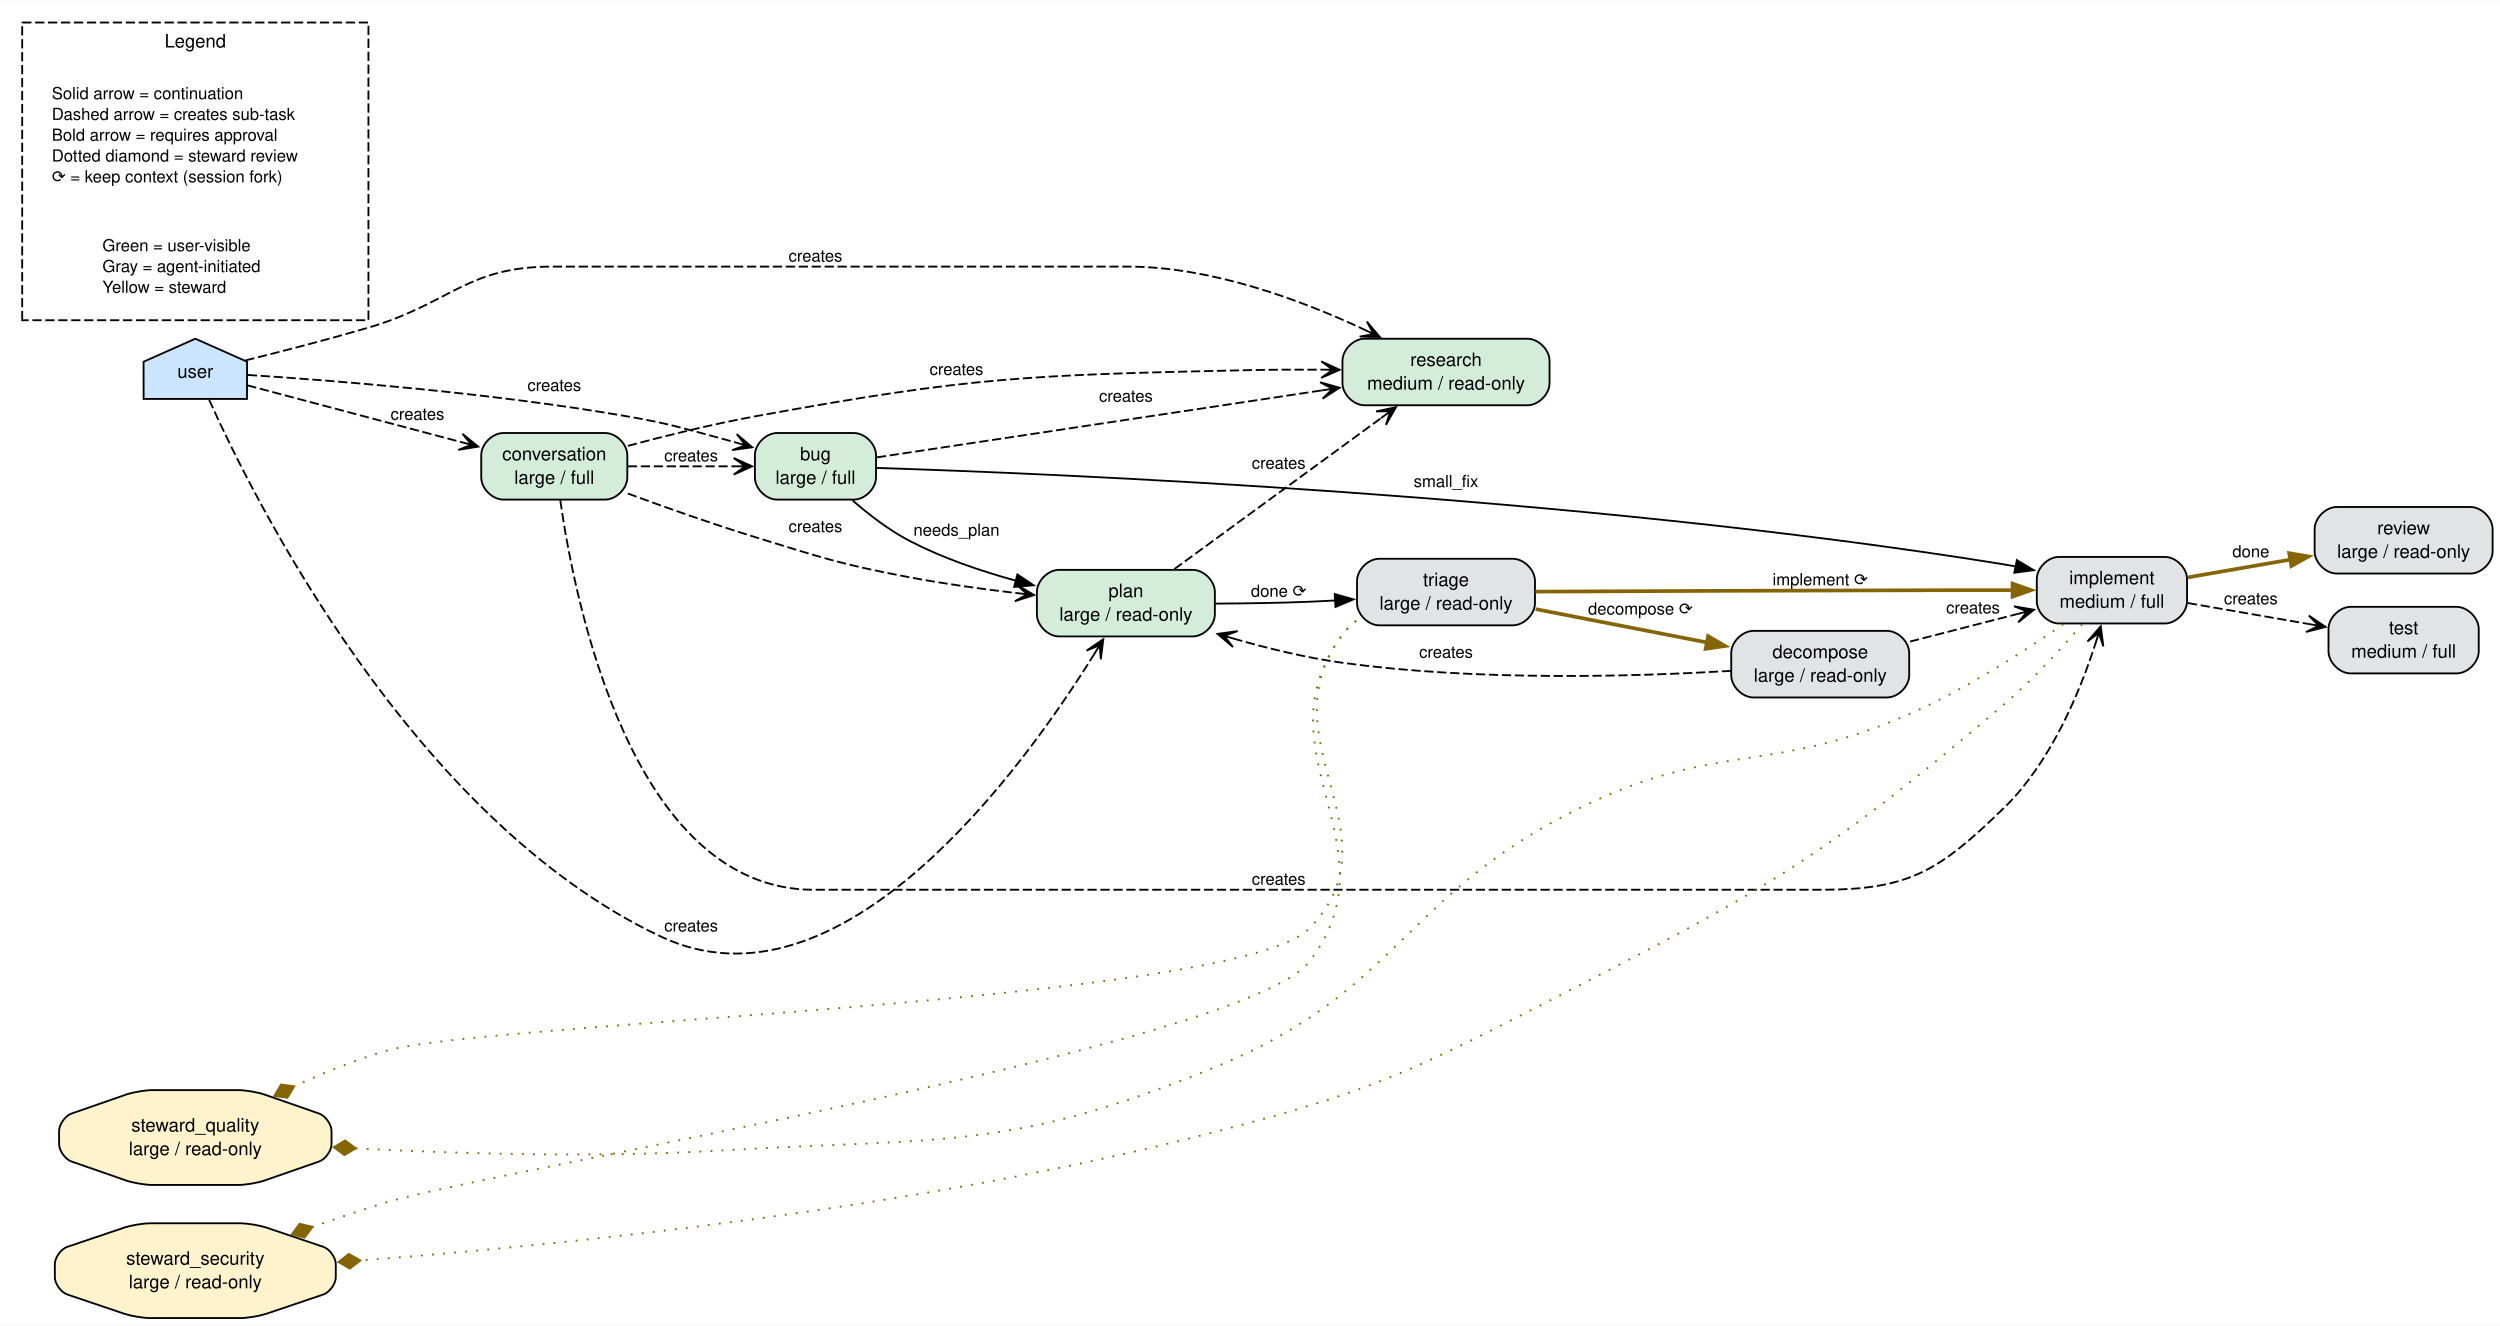
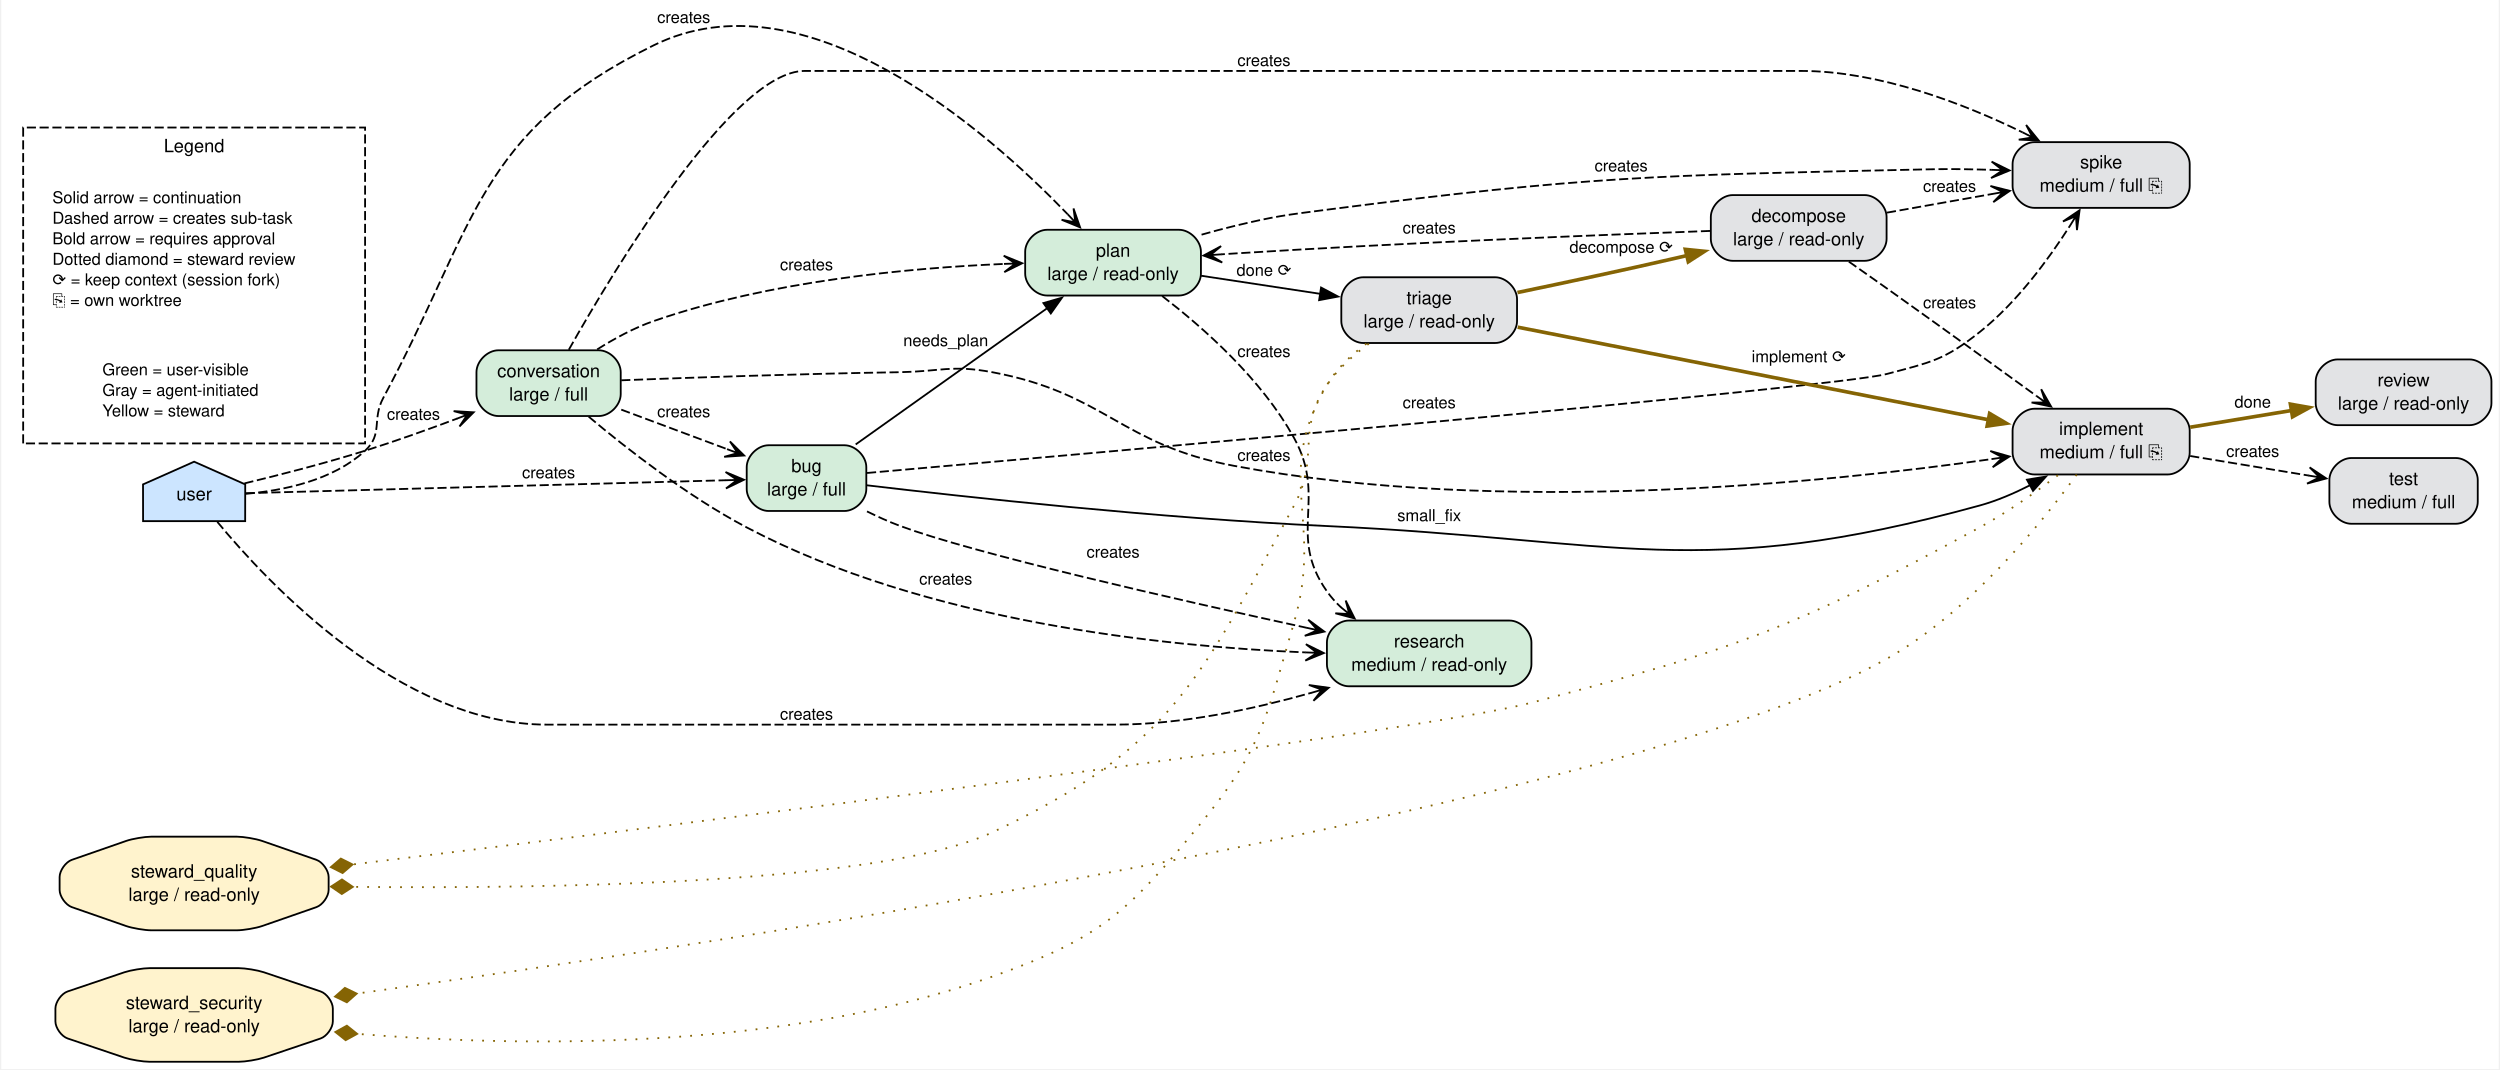
- <svg xmlns="http://www.w3.org/2000/svg" width="1352pt" height="717pt" viewBox="0.00 0.00 1352.00 716.64">
-   <g id="graph0" class="graph" transform="scale(1 1) rotate(0) translate(4 712.64)">
-     <polygon fill="white" stroke="none" points="-4,4 -4,-712.64 1348,-712.64 1348,4 -4,4" />
+ <svg xmlns="http://www.w3.org/2000/svg" width="1368pt" height="585pt" viewBox="0.00 0.00 1367.75 585.48">
+   <g id="graph0" class="graph" transform="scale(1 1) rotate(0) translate(4 581.48)">
+     <polygon fill="white" stroke="none" points="-4,4 -4,-581.48 1363.75,-581.48 1363.75,4 -4,4" />
    <g id="clust1" class="cluster">
-       <polygon fill="none" stroke="black" stroke-dasharray="5,2" points="8,-539.64 8,-700.64 195.25,-700.64 195.25,-539.64 8,-539.64" />
-       <text text-anchor="middle" x="101.62" y="-687.14" font-family="Helvetica,sans-Serif" font-size="10.00">Legend</text>
+       <polygon fill="none" stroke="black" stroke-dasharray="5,2" points="8,-338.64 8,-511.64 195.25,-511.64 195.25,-338.64 8,-338.64" />
+       <text text-anchor="middle" x="101.62" y="-498.14" font-family="Helvetica,sans-Serif" font-size="10.00">Legend</text>
    </g>
    <g id="node1" class="node">
-       <polygon fill="#cce5ff" stroke="black" points="129.61,-517.2 101.62,-529.64 73.64,-517.2 73.67,-497.08 129.58,-497.08 129.61,-517.2" />
-       <text text-anchor="middle" x="101.62" y="-508.51" font-family="Helvetica,sans-Serif" font-size="10.00">user</text>
+       <polygon fill="#cce5ff" stroke="black" points="129.61,-316.2 101.62,-328.64 73.64,-316.2 73.67,-296.08 129.58,-296.08 129.61,-316.2" />
+       <text text-anchor="middle" x="101.62" y="-307.51" font-family="Helvetica,sans-Serif" font-size="10.00">user</text>
    </g>
    <g id="node2" class="node">
-       <path fill="#d4edda" stroke="black" d="M457.75,-478.64C457.75,-478.64 416.25,-478.64 416.25,-478.64 410.25,-478.64 404.25,-472.64 404.25,-466.64 404.25,-466.64 404.25,-454.64 404.25,-454.64 404.25,-448.64 410.25,-442.64 416.25,-442.64 416.25,-442.64 457.75,-442.64 457.75,-442.64 463.75,-442.64 469.75,-448.64 469.75,-454.64 469.75,-454.64 469.75,-466.64 469.75,-466.64 469.75,-472.64 463.75,-478.64 457.75,-478.64" />
-       <text text-anchor="middle" x="437" y="-463.89" font-family="Helvetica,sans-Serif" font-size="10.00">bug</text>
-       <text text-anchor="middle" x="437" y="-451.14" font-family="Helvetica,sans-Serif" font-size="10.00">large / full</text>
+       <path fill="#d4edda" stroke="black" d="M457.75,-337.64C457.75,-337.64 416.25,-337.64 416.25,-337.64 410.25,-337.64 404.25,-331.64 404.25,-325.64 404.25,-325.64 404.25,-313.64 404.25,-313.64 404.25,-307.64 410.25,-301.64 416.25,-301.64 416.25,-301.64 457.75,-301.64 457.75,-301.64 463.75,-301.64 469.75,-307.64 469.75,-313.64 469.75,-313.64 469.75,-325.64 469.75,-325.64 469.75,-331.64 463.75,-337.64 457.75,-337.64" />
+       <text text-anchor="middle" x="437" y="-322.89" font-family="Helvetica,sans-Serif" font-size="10.00">bug</text>
+       <text text-anchor="middle" x="437" y="-310.14" font-family="Helvetica,sans-Serif" font-size="10.00">large / full</text>
    </g>
    <g id="edge1" class="edge">
-       <path fill="none" stroke="black" stroke-dasharray="5,2" d="M130.01,-510.05C173.67,-507.23 261.65,-500.43 335.25,-487.64 358.19,-483.65 363.76,-481.67 386.25,-475.64 388.59,-475.01 390.98,-474.35 393.39,-473.67" />
-       <polygon fill="black" stroke="black" points="402.8,-470.95 394.44,-478.05 399.17,-472 393.19,-473.73 393.19,-473.73 393.19,-473.73 399.17,-472 391.94,-469.41 402.8,-470.95" />
-       <text text-anchor="middle" x="295.75" y="-501.39" font-family="Helvetica,sans-Serif" font-size="9.00">creates</text>
+       <path fill="none" stroke="black" stroke-dasharray="5,2" d="M129.91,-311.38C187.8,-312.94 323.33,-316.6 392.99,-318.48" />
+       <polygon fill="black" stroke="black" points="402.77,-318.74 392.65,-322.97 398.99,-318.64 392.77,-318.47 392.77,-318.47 392.77,-318.47 398.99,-318.64 392.89,-313.97 402.77,-318.74" />
+       <text text-anchor="middle" x="295.75" y="-319.6" font-family="Helvetica,sans-Serif" font-size="9.00">creates</text>
    </g>
    <g id="node3" class="node">
-       <path fill="#d4edda" stroke="black" d="M323.25,-478.64C323.25,-478.64 268.25,-478.64 268.25,-478.64 262.25,-478.64 256.25,-472.64 256.25,-466.64 256.25,-466.64 256.25,-454.64 256.25,-454.64 256.25,-448.64 262.25,-442.64 268.25,-442.64 268.25,-442.64 323.25,-442.64 323.25,-442.64 329.25,-442.64 335.25,-448.64 335.25,-454.64 335.25,-454.64 335.25,-466.64 335.25,-466.64 335.25,-472.64 329.25,-478.64 323.25,-478.64" />
-       <text text-anchor="middle" x="295.75" y="-463.89" font-family="Helvetica,sans-Serif" font-size="10.00">conversation</text>
-       <text text-anchor="middle" x="295.75" y="-451.14" font-family="Helvetica,sans-Serif" font-size="10.00">large / full</text>
+       <path fill="#d4edda" stroke="black" d="M323.25,-389.64C323.25,-389.64 268.25,-389.64 268.25,-389.64 262.25,-389.64 256.25,-383.64 256.25,-377.64 256.25,-377.64 256.25,-365.64 256.25,-365.64 256.25,-359.64 262.25,-353.64 268.25,-353.64 268.25,-353.64 323.25,-353.64 323.25,-353.64 329.25,-353.64 335.25,-359.64 335.25,-365.64 335.25,-365.64 335.25,-377.64 335.25,-377.64 335.25,-383.64 329.25,-389.64 323.25,-389.64" />
+       <text text-anchor="middle" x="295.75" y="-374.89" font-family="Helvetica,sans-Serif" font-size="10.00">conversation</text>
+       <text text-anchor="middle" x="295.75" y="-362.14" font-family="Helvetica,sans-Serif" font-size="10.00">large / full</text>
    </g>
    <g id="edge2" class="edge">
-       <path fill="none" stroke="black" stroke-dasharray="5,2" d="M129.74,-504.44C159.68,-496.49 208.5,-483.53 245.29,-473.77" />
-       <polygon fill="black" stroke="black" points="254.62,-471.29 246.11,-478.21 250.97,-472.26 244.96,-473.86 244.96,-473.86 244.96,-473.86 250.97,-472.26 243.8,-469.51 254.62,-471.29" />
-       <text text-anchor="middle" x="221.75" y="-485.79" font-family="Helvetica,sans-Serif" font-size="9.00">creates</text>
+       <path fill="none" stroke="black" stroke-dasharray="5,2" d="M129.18,-316.75C147.81,-321.23 173.22,-327.71 195.25,-334.64 211.83,-339.86 229.71,-346.25 245.67,-352.25" />
+       <polygon fill="black" stroke="black" points="254.71,-355.69 243.76,-356.34 251.17,-354.34 245.36,-352.13 245.36,-352.13 245.36,-352.13 251.17,-354.34 246.96,-347.93 254.71,-355.69" />
+       <text text-anchor="middle" x="221.75" y="-351.58" font-family="Helvetica,sans-Serif" font-size="9.00">creates</text>
    </g>
    <g id="node4" class="node">
-       <path fill="#d4edda" stroke="black" d="M641,-404.64C641,-404.64 568.75,-404.64 568.75,-404.64 562.75,-404.64 556.75,-398.64 556.75,-392.64 556.75,-392.64 556.75,-380.64 556.75,-380.64 556.75,-374.64 562.75,-368.64 568.75,-368.64 568.75,-368.64 641,-368.64 641,-368.64 647,-368.64 653,-374.64 653,-380.64 653,-380.64 653,-392.64 653,-392.64 653,-398.64 647,-404.64 641,-404.64" />
-       <text text-anchor="middle" x="604.88" y="-389.89" font-family="Helvetica,sans-Serif" font-size="10.00">plan</text>
-       <text text-anchor="middle" x="604.88" y="-377.14" font-family="Helvetica,sans-Serif" font-size="10.00">large / read-only</text>
+       <path fill="#d4edda" stroke="black" d="M641,-455.64C641,-455.64 568.75,-455.64 568.75,-455.64 562.75,-455.64 556.75,-449.64 556.75,-443.64 556.75,-443.64 556.75,-431.64 556.75,-431.64 556.75,-425.64 562.75,-419.64 568.75,-419.64 568.75,-419.64 641,-419.64 641,-419.64 647,-419.64 653,-425.64 653,-431.64 653,-431.64 653,-443.64 653,-443.64 653,-449.64 647,-455.64 641,-455.64" />
+       <text text-anchor="middle" x="604.88" y="-440.89" font-family="Helvetica,sans-Serif" font-size="10.00">plan</text>
+       <text text-anchor="middle" x="604.88" y="-428.14" font-family="Helvetica,sans-Serif" font-size="10.00">large / read-only</text>
    </g>
    <g id="edge3" class="edge">
-       <path fill="none" stroke="black" stroke-dasharray="5,2" d="M109.1,-496.61C132.58,-444.29 219.04,-269.85 353.25,-206.39 450.55,-160.38 549.42,-297.48 587.52,-358.71" />
-       <polygon fill="black" stroke="black" points="592.68,-367.15 583.62,-360.96 590.71,-363.92 587.47,-358.62 587.47,-358.62 587.47,-358.62 590.71,-363.92 591.31,-356.27 592.68,-367.15" />
-       <text text-anchor="middle" x="369.75" y="-209.09" font-family="Helvetica,sans-Serif" font-size="9.00">creates</text>
+       <path fill="none" stroke="black" stroke-dasharray="5,2" d="M129.79,-311.04C150.2,-312.76 177.56,-318.29 195.25,-334.64 205.26,-343.89 198.8,-351.63 205.25,-363.64 256.42,-458.86 256.31,-508.82 353.25,-556.64 436,-597.47 535.26,-510.55 579.97,-464.21" />
+       <polygon fill="black" stroke="black" points="586.83,-456.96 583.23,-467.32 584.23,-459.71 579.96,-464.22 579.96,-464.22 579.96,-464.22 584.23,-459.71 576.69,-461.13 586.83,-456.96" />
+       <text text-anchor="middle" x="369.75" y="-568.93" font-family="Helvetica,sans-Serif" font-size="9.00">creates</text>
    </g>
    <g id="node5" class="node">
-       <path fill="#d4edda" stroke="black" d="M822,-529.64C822,-529.64 734,-529.64 734,-529.64 728,-529.64 722,-523.64 722,-517.64 722,-517.64 722,-505.64 722,-505.64 722,-499.64 728,-493.64 734,-493.64 734,-493.64 822,-493.64 822,-493.64 828,-493.64 834,-499.64 834,-505.64 834,-505.64 834,-517.64 834,-517.64 834,-523.64 828,-529.64 822,-529.64" />
-       <text text-anchor="middle" x="778" y="-514.89" font-family="Helvetica,sans-Serif" font-size="10.00">research</text>
-       <text text-anchor="middle" x="778" y="-502.14" font-family="Helvetica,sans-Serif" font-size="10.00">medium / read-only</text>
+       <path fill="#d4edda" stroke="black" d="M822,-241.64C822,-241.64 734,-241.64 734,-241.64 728,-241.64 722,-235.64 722,-229.64 722,-229.64 722,-217.64 722,-217.64 722,-211.64 728,-205.64 734,-205.64 734,-205.64 822,-205.64 822,-205.64 828,-205.64 834,-211.64 834,-217.64 834,-217.64 834,-229.64 834,-229.64 834,-235.64 828,-241.64 822,-241.64" />
+       <text text-anchor="middle" x="778" y="-226.89" font-family="Helvetica,sans-Serif" font-size="10.00">research</text>
+       <text text-anchor="middle" x="778" y="-214.14" font-family="Helvetica,sans-Serif" font-size="10.00">medium / read-only</text>
    </g>
    <g id="edge4" class="edge">
-       <path fill="none" stroke="black" stroke-dasharray="5,2" d="M128.7,-517.9C147.33,-522.5 172.94,-529.06 195.25,-535.64 239.94,-548.82 248.16,-568.64 294.75,-568.64 294.75,-568.64 294.75,-568.64 605.88,-568.64 651,-568.64 699.54,-550.58 733.36,-534.79" />
-       <polygon fill="black" stroke="black" points="742.26,-530.52 735.19,-538.9 738.85,-532.15 733.25,-534.85 733.25,-534.85 733.25,-534.85 738.85,-532.15 731.3,-530.79 742.26,-530.52" />
-       <text text-anchor="middle" x="437" y="-571.34" font-family="Helvetica,sans-Serif" font-size="9.00">creates</text>
+       <path fill="none" stroke="black" stroke-dasharray="5,2" d="M114.32,-295.69C141.86,-262.32 214.57,-184.64 294.75,-184.64 294.75,-184.64 294.75,-184.64 605.88,-184.64 642.15,-184.64 681.69,-193.07 713.62,-202.1" />
+       <polygon fill="black" stroke="black" points="722.97,-204.83 712.11,-206.34 719.34,-203.77 713.37,-202.02 713.37,-202.02 713.37,-202.02 719.34,-203.77 714.63,-197.7 722.97,-204.83" />
+       <text text-anchor="middle" x="437" y="-187.34" font-family="Helvetica,sans-Serif" font-size="9.00">creates</text>
    </g>
    <g id="edge6" class="edge">
-       <path fill="none" stroke="black" d="M457.05,-442.23C465.82,-434.58 476.72,-426.15 487.75,-420.39 505.64,-411.04 526.47,-403.96 545.5,-398.75" />
-       <polygon fill="black" stroke="black" points="546.21,-402.18 555.01,-396.28 544.45,-395.41 546.21,-402.18" />
-       <text text-anchor="middle" x="513.25" y="-423.09" font-family="Helvetica,sans-Serif" font-size="9.00">needs_plan</text>
+       <path fill="none" stroke="black" d="M463.92,-338.08C492.16,-358.17 537.5,-390.42 568.88,-412.75" />
+       <polygon fill="black" stroke="black" points="566.73,-415.51 576.91,-418.45 570.79,-409.81 566.73,-415.51" />
+       <text text-anchor="middle" x="513.25" y="-391.91" font-family="Helvetica,sans-Serif" font-size="9.00">needs_plan</text>
    </g>
    <g id="edge11" class="edge">
-       <path fill="none" stroke="black" stroke-dasharray="5,2" d="M470.2,-465.48C525.22,-473.76 638.4,-490.79 710.84,-501.69" />
-       <polygon fill="black" stroke="black" points="720.46,-503.13 709.9,-506.1 716.72,-502.57 710.57,-501.65 710.57,-501.65 710.57,-501.65 716.72,-502.57 711.24,-497.2 720.46,-503.13" />
-       <text text-anchor="middle" x="604.88" y="-495.57" font-family="Helvetica,sans-Serif" font-size="9.00">creates</text>
+       <path fill="none" stroke="black" stroke-dasharray="5,2" d="M470.12,-301.41C475.88,-298.56 481.91,-295.83 487.75,-293.64 528.12,-278.47 638.83,-253.32 710.98,-237.65" />
+       <polygon fill="black" stroke="black" points="720.58,-235.58 711.76,-242.09 716.89,-236.38 710.81,-237.69 710.81,-237.69 710.81,-237.69 716.89,-236.38 709.86,-233.29 720.58,-235.58" />
+       <text text-anchor="middle" x="604.88" y="-276.1" font-family="Helvetica,sans-Serif" font-size="9.00">creates</text>
    </g>
    <g id="node7" class="node">
-       <path fill="#e2e3e5" stroke="black" d="M1166.75,-411.64C1166.75,-411.64 1109.5,-411.64 1109.5,-411.64 1103.5,-411.64 1097.5,-405.64 1097.5,-399.64 1097.5,-399.64 1097.5,-387.64 1097.5,-387.64 1097.5,-381.64 1103.5,-375.64 1109.5,-375.64 1109.5,-375.64 1166.75,-375.64 1166.75,-375.64 1172.75,-375.64 1178.75,-381.64 1178.75,-387.64 1178.75,-387.64 1178.75,-399.64 1178.75,-399.64 1178.75,-405.64 1172.75,-411.64 1166.75,-411.64" />
-       <text text-anchor="middle" x="1138.12" y="-396.89" font-family="Helvetica,sans-Serif" font-size="10.00">implement</text>
-       <text text-anchor="middle" x="1138.12" y="-384.14" font-family="Helvetica,sans-Serif" font-size="10.00">medium / full</text>
+       <path fill="#e2e3e5" stroke="black" d="M1182.5,-357.64C1182.5,-357.64 1109.5,-357.64 1109.5,-357.64 1103.5,-357.64 1097.5,-351.64 1097.5,-345.64 1097.5,-345.64 1097.5,-333.64 1097.5,-333.64 1097.5,-327.64 1103.5,-321.64 1109.5,-321.64 1109.5,-321.64 1182.5,-321.64 1182.5,-321.64 1188.5,-321.64 1194.5,-327.64 1194.5,-333.64 1194.5,-333.64 1194.5,-345.64 1194.5,-345.64 1194.5,-351.64 1188.5,-357.64 1182.5,-357.64" />
+       <text text-anchor="middle" x="1146" y="-343.26" font-family="Helvetica,sans-Serif" font-size="10.00">implement</text>
+       <text text-anchor="middle" x="1146" y="-330.51" font-family="Helvetica,sans-Serif" font-size="10.00">medium / full ⎘</text>
    </g>
    <g id="edge5" class="edge">
-       <path fill="none" stroke="black" d="M469.92,-459.76C563.9,-456.8 847.56,-445.16 1079.5,-407.64 1081.67,-407.29 1083.88,-406.9 1086.11,-406.48" />
-       <polygon fill="black" stroke="black" points="1086.73,-409.92 1095.82,-404.47 1085.32,-403.07 1086.73,-409.92" />
-       <text text-anchor="middle" x="778" y="-449.43" font-family="Helvetica,sans-Serif" font-size="9.00">small_fix</text>
+       <path fill="none" stroke="black" d="M469.88,-315.73C522.35,-309.5 630.25,-297.62 722,-293.39 880.8,-286.07 926.22,-262.5 1079.5,-304.64 1088.88,-307.22 1098.43,-311.32 1107.22,-315.82" />
+       <polygon fill="black" stroke="black" points="1105.36,-318.79 1115.81,-320.5 1108.7,-312.64 1105.36,-318.79" />
+       <text text-anchor="middle" x="778" y="-296.09" font-family="Helvetica,sans-Serif" font-size="9.00">small_fix</text>
+     </g>
+     <g id="node9" class="node">
+       <path fill="#e2e3e5" stroke="black" d="M1182.5,-503.64C1182.5,-503.64 1109.5,-503.64 1109.5,-503.64 1103.5,-503.64 1097.5,-497.64 1097.5,-491.64 1097.5,-491.64 1097.5,-479.64 1097.5,-479.64 1097.5,-473.64 1103.5,-467.64 1109.5,-467.64 1109.5,-467.64 1182.5,-467.64 1182.5,-467.64 1188.5,-467.64 1194.5,-473.64 1194.5,-479.64 1194.5,-479.64 1194.5,-491.64 1194.5,-491.64 1194.5,-497.64 1188.5,-503.64 1182.5,-503.64" />
+       <text text-anchor="middle" x="1146" y="-489.26" font-family="Helvetica,sans-Serif" font-size="10.00">spike</text>
+       <text text-anchor="middle" x="1146" y="-476.51" font-family="Helvetica,sans-Serif" font-size="10.00">medium / full ⎘</text>
+     </g>
+     <g id="edge12" class="edge">
+       <path fill="none" stroke="black" stroke-dasharray="5,2" d="M470.14,-322.45C589.42,-332.91 1001.28,-369.4 1028.5,-376.64 1052.53,-383.03 1060.04,-384.16 1079.5,-399.64 1099.8,-415.78 1117.26,-439.55 1129.04,-458.01" />
+       <polygon fill="black" stroke="black" points="1134.19,-466.34 1125.1,-460.19 1132.2,-463.12 1128.93,-457.83 1128.93,-457.83 1128.93,-457.83 1132.2,-463.12 1132.76,-455.47 1134.19,-466.34" />
+       <text text-anchor="middle" x="778" y="-357.93" font-family="Helvetica,sans-Serif" font-size="9.00">creates</text>
+     </g>
+     <g id="edge16" class="edge">
+       <path fill="none" stroke="black" stroke-dasharray="5,2" d="M335.54,-357.15C353.57,-350.42 375.05,-342.4 393.52,-335.5" />
+       <polygon fill="black" stroke="black" points="402.85,-332.02 395.06,-339.73 399.31,-333.34 393.48,-335.52 393.48,-335.52 393.48,-335.52 399.31,-333.34 391.91,-331.3 402.85,-332.02" />
+       <text text-anchor="middle" x="369.75" y="-353" font-family="Helvetica,sans-Serif" font-size="9.00">creates</text>
+     </g>
+     <g id="edge13" class="edge">
+       <path fill="none" stroke="black" stroke-dasharray="5,2" d="M322.36,-390.12C331.67,-395.99 342.54,-401.92 353.25,-405.64 416.56,-427.63 493.57,-434.77 545.38,-436.95" />
+       <polygon fill="black" stroke="black" points="555.15,-437.31 544.99,-441.44 551.37,-437.17 545.15,-436.95 545.15,-436.95 545.15,-436.95 551.37,-437.17 545.32,-432.45 555.15,-437.31" />
+       <text text-anchor="middle" x="437" y="-433.48" font-family="Helvetica,sans-Serif" font-size="9.00">creates</text>
+     </g>
+     <g id="edge14" class="edge">
+       <path fill="none" stroke="black" stroke-dasharray="5,2" d="M317.72,-353.28C338.52,-335.8 371.88,-309.71 404.25,-292.64 502.32,-240.92 632.73,-227.39 710.46,-224.18" />
+       <polygon fill="black" stroke="black" points="720.31,-223.83 710.48,-228.68 716.54,-223.96 710.32,-224.19 710.32,-224.19 710.32,-224.19 716.54,-223.96 710.16,-219.69 720.31,-223.83" />
+       <text text-anchor="middle" x="513.25" y="-261.36" font-family="Helvetica,sans-Serif" font-size="9.00">creates</text>
    </g>
    <g id="edge15" class="edge">
-       <path fill="none" stroke="black" stroke-dasharray="5,2" d="M335.54,-460.64C353.4,-460.64 374.65,-460.64 393,-460.64" />
-       <polygon fill="black" stroke="black" points="402.77,-460.64 392.77,-465.14 398.99,-460.64 392.77,-460.64 392.77,-460.64 392.77,-460.64 398.99,-460.64 392.77,-456.14 402.77,-460.64" />
-       <text text-anchor="middle" x="369.75" y="-463.34" font-family="Helvetica,sans-Serif" font-size="9.00">creates</text>
-     </g>
-     <g id="edge12" class="edge">
-       <path fill="none" stroke="black" stroke-dasharray="5,2" d="M335.54,-445.92C355.86,-438.44 381.24,-429.46 404.25,-422.39 440.91,-411.12 450.07,-407.78 487.75,-400.64 506.42,-397.1 526.97,-394.28 545.52,-392.12" />
-       <polygon fill="black" stroke="black" points="555.26,-391.03 545.83,-396.61 551.51,-391.45 545.33,-392.14 545.33,-392.14 545.33,-392.14 551.51,-391.45 544.83,-387.67 555.26,-391.03" />
-       <text text-anchor="middle" x="437" y="-425.09" font-family="Helvetica,sans-Serif" font-size="9.00">creates</text>
-     </g>
-     <g id="edge13" class="edge">
-       <path fill="none" stroke="black" stroke-dasharray="5,2" d="M335.54,-471.69C355.87,-477.14 381.25,-483.44 404.25,-487.64 521.39,-509.05 551.95,-510.04 671,-512.64 683.87,-512.92 697.61,-512.97 710.79,-512.9" />
-       <polygon fill="black" stroke="black" points="720.49,-512.83 710.52,-517.41 716.71,-512.86 710.49,-512.91 710.49,-512.91 710.49,-512.91 716.71,-512.86 710.45,-508.41 720.49,-512.83" />
-       <text text-anchor="middle" x="513.25" y="-510.04" font-family="Helvetica,sans-Serif" font-size="9.00">creates</text>
-     </g>
-     <g id="edge14" class="edge">
-       <path fill="none" stroke="black" stroke-dasharray="5,2" d="M298.99,-442.29C306.74,-387.95 337.59,-231.64 436,-231.64 436,-231.64 436,-231.64 981.38,-231.64 1029.17,-231.64 1045.16,-242.4 1079.5,-275.64 1105.02,-300.33 1120.81,-338.66 1129.27,-364.89" />
-       <polygon fill="black" stroke="black" points="1132.1,-374.15 1124.88,-365.9 1131,-370.53 1129.18,-364.58 1129.18,-364.58 1129.18,-364.58 1131,-370.53 1133.49,-363.27 1132.1,-374.15" />
-       <text text-anchor="middle" x="687.5" y="-234.34" font-family="Helvetica,sans-Serif" font-size="9.00">creates</text>
+       <path fill="none" stroke="black" stroke-dasharray="5,2" d="M335.52,-373.21C374.1,-374.7 435.01,-376.81 487.75,-377.64 510.41,-378 516.47,-381.81 538.75,-377.64 600.71,-366.05 609.04,-337.98 671,-326.39 818.25,-298.86 995.66,-317.16 1085.95,-330.05" />
+       <polygon fill="black" stroke="black" points="1095.84,-331.49 1085.3,-334.5 1092.1,-330.95 1085.95,-330.05 1085.95,-330.05 1085.95,-330.05 1092.1,-330.95 1086.6,-325.6 1095.84,-331.49" />
+       <text text-anchor="middle" x="687.5" y="-329.09" font-family="Helvetica,sans-Serif" font-size="9.00">creates</text>
+     </g>
+     <g id="edge17" class="edge">
+       <path fill="none" stroke="black" stroke-dasharray="5,2" d="M306.82,-389.94C331.71,-434.05 396.95,-542.64 436,-542.64 436,-542.64 436,-542.64 981.38,-542.64 1024.53,-542.64 1070.71,-524.74 1102.97,-509" />
+       <polygon fill="black" stroke="black" points="1111.84,-504.54 1104.93,-513.05 1108.46,-506.23 1102.91,-509.03 1102.91,-509.03 1102.91,-509.03 1108.46,-506.23 1100.88,-505.01 1111.84,-504.54" />
+       <text text-anchor="middle" x="687.5" y="-545.34" font-family="Helvetica,sans-Serif" font-size="9.00">creates</text>
+     </g>
+     <g id="edge22" class="edge">
+       <path fill="none" stroke="black" stroke-dasharray="5,2" d="M631.76,-419.37C654.37,-401.99 686.28,-373.78 704,-341.64 722.43,-308.2 700,-288.84 722,-257.64 724.2,-254.52 726.79,-251.62 729.62,-248.96" />
+       <polygon fill="black" stroke="black" points="737.19,-242.79 732.28,-252.59 734.26,-245.18 729.44,-249.1 729.44,-249.1 729.44,-249.1 734.26,-245.18 726.6,-245.62 737.19,-242.79" />
+       <text text-anchor="middle" x="687.5" y="-385.97" font-family="Helvetica,sans-Serif" font-size="9.00">creates</text>
+     </g>
+     <g id="edge23" class="edge">
+       <path fill="none" stroke="black" stroke-dasharray="5,2" d="M653.35,-452.96C659.26,-454.65 665.25,-456.26 671,-457.64 693.38,-463.03 699.17,-463.71 722,-466.64 865.38,-485.05 901.98,-485.48 1046.5,-488.64 1061.16,-488.96 1064.84,-488.98 1079.5,-488.64 1081.63,-488.59 1083.81,-488.53 1086,-488.47" />
+       <polygon fill="black" stroke="black" points="1095.86,-488.13 1086.02,-492.97 1092.08,-488.26 1085.86,-488.47 1085.86,-488.47 1085.86,-488.47 1092.08,-488.26 1085.71,-483.98 1095.86,-488.13" />
+       <text text-anchor="middle" x="883.12" y="-487.63" font-family="Helvetica,sans-Serif" font-size="9.00">creates</text>
+     </g>
+     <g id="node13" class="node">
+       <path fill="#e2e3e5" stroke="black" d="M814.12,-429.64C814.12,-429.64 741.88,-429.64 741.88,-429.64 735.88,-429.64 729.88,-423.64 729.88,-417.64 729.88,-417.64 729.88,-405.64 729.88,-405.64 729.88,-399.64 735.88,-393.64 741.88,-393.64 741.88,-393.64 814.12,-393.64 814.12,-393.64 820.12,-393.64 826.12,-399.64 826.12,-405.64 826.12,-405.64 826.12,-417.64 826.12,-417.64 826.12,-423.64 820.12,-429.64 814.12,-429.64" />
+       <text text-anchor="middle" x="778" y="-414.89" font-family="Helvetica,sans-Serif" font-size="10.00">triage</text>
+       <text text-anchor="middle" x="778" y="-402.14" font-family="Helvetica,sans-Serif" font-size="10.00">large / read-only</text>
+     </g>
+     <g id="edge8" class="edge">
+       <path fill="none" stroke="black" d="M653.09,-430.47C673.3,-427.4 697.11,-423.78 718.43,-420.54" />
+       <polygon fill="black" stroke="black" points="718.79,-424.02 728.15,-419.06 717.73,-417.1 718.79,-424.02" />
+       <text text-anchor="middle" x="687.5" y="-430.43" font-family="Helvetica,sans-Serif" font-size="9.00">done ⟳</text>
+     </g>
+     <g id="node6" class="node">
+       <path fill="#e2e3e5" stroke="black" d="M1016.5,-474.64C1016.5,-474.64 944.25,-474.64 944.25,-474.64 938.25,-474.64 932.25,-468.64 932.25,-462.64 932.25,-462.64 932.25,-450.64 932.25,-450.64 932.25,-444.64 938.25,-438.64 944.25,-438.64 944.25,-438.64 1016.5,-438.64 1016.5,-438.64 1022.5,-438.64 1028.5,-444.64 1028.5,-450.64 1028.5,-450.64 1028.5,-462.64 1028.5,-462.64 1028.5,-468.64 1022.5,-474.64 1016.5,-474.64" />
+       <text text-anchor="middle" x="980.38" y="-459.89" font-family="Helvetica,sans-Serif" font-size="10.00">decompose</text>
+       <text text-anchor="middle" x="980.38" y="-447.14" font-family="Helvetica,sans-Serif" font-size="10.00">large / read-only</text>
    </g>
    <g id="edge19" class="edge">
-       <path fill="none" stroke="black" stroke-dasharray="5,2" d="M631.13,-405.08C660.78,-426.75 710.11,-462.78 743.09,-486.87" />
-       <polygon fill="black" stroke="black" points="750.94,-492.6 740.21,-490.34 747.89,-490.37 742.87,-486.71 742.87,-486.71 742.87,-486.71 747.89,-490.37 745.52,-483.07 750.94,-492.6" />
-       <text text-anchor="middle" x="687.5" y="-459.32" font-family="Helvetica,sans-Serif" font-size="9.00">creates</text>
-     </g>
-     <g id="node12" class="node">
-       <path fill="#e2e3e5" stroke="black" d="M814.12,-410.64C814.12,-410.64 741.88,-410.64 741.88,-410.64 735.88,-410.64 729.88,-404.64 729.88,-398.64 729.88,-398.64 729.88,-386.64 729.88,-386.64 729.88,-380.64 735.88,-374.64 741.88,-374.64 741.88,-374.64 814.12,-374.64 814.12,-374.64 820.12,-374.64 826.12,-380.64 826.12,-386.64 826.12,-386.64 826.12,-398.64 826.12,-398.64 826.12,-404.64 820.12,-410.64 814.12,-410.64" />
-       <text text-anchor="middle" x="778" y="-395.89" font-family="Helvetica,sans-Serif" font-size="10.00">triage</text>
-       <text text-anchor="middle" x="778" y="-383.14" font-family="Helvetica,sans-Serif" font-size="10.00">large / read-only</text>
-     </g>
-     <g id="edge8" class="edge">
-       <path fill="none" stroke="black" d="M653.3,-386.39C669.4,-386.47 687.49,-386.73 704,-387.39 708.64,-387.57 713.45,-387.81 718.27,-388.09" />
-       <polygon fill="black" stroke="black" points="717.8,-391.56 728,-388.69 718.23,-384.58 717.8,-391.56" />
-       <text text-anchor="middle" x="687.5" y="-390.09" font-family="Helvetica,sans-Serif" font-size="9.00">done ⟳</text>
-     </g>
-     <g id="node6" class="node">
-       <path fill="#e2e3e5" stroke="black" d="M1016.5,-371.64C1016.5,-371.64 944.25,-371.64 944.25,-371.64 938.25,-371.64 932.25,-365.64 932.25,-359.64 932.25,-359.64 932.25,-347.64 932.25,-347.64 932.25,-341.64 938.25,-335.64 944.25,-335.64 944.25,-335.64 1016.5,-335.64 1016.5,-335.64 1022.5,-335.64 1028.5,-341.64 1028.5,-347.64 1028.5,-347.64 1028.5,-359.64 1028.5,-359.64 1028.5,-365.64 1022.5,-371.64 1016.5,-371.64" />
-       <text text-anchor="middle" x="980.38" y="-356.89" font-family="Helvetica,sans-Serif" font-size="10.00">decompose</text>
-       <text text-anchor="middle" x="980.38" y="-344.14" font-family="Helvetica,sans-Serif" font-size="10.00">large / read-only</text>
-     </g>
-     <g id="edge17" class="edge">
-       <path fill="none" stroke="black" stroke-dasharray="5,2" d="M932.15,-350.01C880.32,-346.91 794.82,-344.36 722,-354.39 702.77,-357.04 682.22,-362.01 663.84,-367.26" />
-       <polygon fill="black" stroke="black" points="654.46,-370.03 662.78,-362.88 658.09,-368.96 664.05,-367.2 664.05,-367.2 664.05,-367.2 658.09,-368.96 665.33,-371.51 654.46,-370.03" />
-       <text text-anchor="middle" x="778" y="-357.09" font-family="Helvetica,sans-Serif" font-size="9.00">creates</text>
-     </g>
-     <g id="edge16" class="edge">
-       <path fill="none" stroke="black" stroke-dasharray="5,2" d="M1028.95,-365.86C1047.11,-370.52 1067.88,-375.86 1086.33,-380.59" />
-       <polygon fill="black" stroke="black" points="1096,-383.08 1085.19,-384.95 1092.34,-382.14 1086.31,-380.59 1086.31,-380.59 1086.31,-380.59 1092.34,-382.14 1087.43,-376.23 1096,-383.08" />
-       <text text-anchor="middle" x="1063" y="-381.1" font-family="Helvetica,sans-Serif" font-size="9.00">creates</text>
+       <path fill="none" stroke="black" stroke-dasharray="5,2" d="M931.8,-455.01C871.2,-452.8 763.26,-448.47 671,-442.64 668.75,-442.5 666.45,-442.35 664.13,-442.19" />
+       <polygon fill="black" stroke="black" points="654.39,-441.51 664.68,-437.72 658.16,-441.77 664.36,-442.21 664.36,-442.21 664.36,-442.21 658.16,-441.77 664.05,-446.7 654.39,-441.51" />
+       <text text-anchor="middle" x="778" y="-453.62" font-family="Helvetica,sans-Serif" font-size="9.00">creates</text>
+     </g>
+     <g id="edge18" class="edge">
+       <path fill="none" stroke="black" stroke-dasharray="5,2" d="M1007.84,-438.2C1014.59,-433.47 1021.82,-428.38 1028.5,-423.64 1056.19,-403.96 1087.4,-381.44 1110.54,-364.67" />
+       <polygon fill="black" stroke="black" points="1118.63,-358.81 1113.18,-368.32 1115.57,-361.03 1110.54,-364.68 1110.54,-364.68 1110.54,-364.68 1115.57,-361.03 1107.9,-361.04 1118.63,-358.81" />
+       <text text-anchor="middle" x="1063" y="-412.69" font-family="Helvetica,sans-Serif" font-size="9.00">creates</text>
+     </g>
+     <g id="edge20" class="edge">
+       <path fill="none" stroke="black" stroke-dasharray="5,2" d="M1028.7,-465.03C1046.69,-468.22 1067.4,-471.89 1086.32,-475.24" />
+       <polygon fill="black" stroke="black" points="1096.01,-476.96 1085.38,-479.64 1092.29,-476.3 1086.17,-475.21 1086.17,-475.21 1086.17,-475.21 1092.29,-476.3 1086.95,-470.78 1096.01,-476.96" />
+       <text text-anchor="middle" x="1063" y="-476.44" font-family="Helvetica,sans-Serif" font-size="9.00">creates</text>
    </g>
    <g id="node8" class="node">
-       <path fill="#e2e3e5" stroke="black" d="M1332,-438.64C1332,-438.64 1259.75,-438.64 1259.75,-438.64 1253.75,-438.64 1247.75,-432.64 1247.75,-426.64 1247.75,-426.64 1247.75,-414.64 1247.75,-414.64 1247.75,-408.64 1253.75,-402.64 1259.75,-402.64 1259.75,-402.64 1332,-402.64 1332,-402.64 1338,-402.64 1344,-408.64 1344,-414.64 1344,-414.64 1344,-426.64 1344,-426.64 1344,-432.64 1338,-438.64 1332,-438.64" />
-       <text text-anchor="middle" x="1295.88" y="-423.89" font-family="Helvetica,sans-Serif" font-size="10.00">review</text>
-       <text text-anchor="middle" x="1295.88" y="-411.14" font-family="Helvetica,sans-Serif" font-size="10.00">large / read-only</text>
+       <path fill="#e2e3e5" stroke="black" d="M1347.75,-384.64C1347.75,-384.64 1275.5,-384.64 1275.5,-384.64 1269.5,-384.64 1263.5,-378.64 1263.5,-372.64 1263.5,-372.64 1263.5,-360.64 1263.5,-360.64 1263.5,-354.64 1269.5,-348.64 1275.5,-348.64 1275.5,-348.64 1347.75,-348.64 1347.75,-348.64 1353.75,-348.64 1359.75,-354.64 1359.75,-360.64 1359.75,-360.64 1359.75,-372.64 1359.75,-372.64 1359.75,-378.64 1353.75,-384.64 1347.75,-384.64" />
+       <text text-anchor="middle" x="1311.62" y="-369.89" font-family="Helvetica,sans-Serif" font-size="10.00">review</text>
+       <text text-anchor="middle" x="1311.62" y="-357.14" font-family="Helvetica,sans-Serif" font-size="10.00">large / read-only</text>
    </g>
    <g id="edge7" class="edge">
-       <path fill="none" stroke="#856404" stroke-width="2" d="M1179.23,-400.59C1196.56,-403.6 1217.17,-407.17 1236.16,-410.46" />
-       <polygon fill="#856404" stroke="#856404" stroke-width="2" points="1233.99,-413.64 1244.44,-411.9 1235.19,-406.74 1233.99,-413.64" />
-       <text text-anchor="middle" x="1213.25" y="-411.46" font-family="Helvetica,sans-Serif" font-size="9.00">done</text>
-     </g>
-     <g id="node9" class="node">
+       <path fill="none" stroke="#856404" stroke-width="2" d="M1194.77,-347.52C1212.66,-350.47 1233.2,-353.86 1251.97,-356.96" />
+       <polygon fill="#856404" stroke="#856404" stroke-width="2" points="1249.66,-360.13 1260.09,-358.3 1250.8,-353.22 1249.66,-360.13" />
+       <text text-anchor="middle" x="1229" y="-358.26" font-family="Helvetica,sans-Serif" font-size="9.00">done</text>
+     </g>
+     <g id="node10" class="node">
      <path fill="#fff3cd" stroke="black" d="M175.29,-94.1C175.29,-94.1 175.29,-101.18 175.29,-101.18 175.29,-104.72 171.95,-109.42 168.6,-110.59 168.6,-110.59 138.83,-120.95 138.83,-120.95 135.48,-122.12 128.6,-123.28 125.06,-123.28 125.06,-123.28 78.19,-123.28 78.19,-123.28 74.65,-123.28 67.77,-122.12 64.42,-120.95 64.42,-120.95 34.65,-110.59 34.65,-110.59 31.3,-109.42 27.96,-104.72 27.96,-101.18 27.96,-101.18 27.96,-94.1 27.96,-94.1 27.96,-90.56 31.3,-85.86 34.65,-84.69 34.65,-84.69 64.42,-74.33 64.42,-74.33 67.77,-73.16 74.65,-72 78.19,-72 78.19,-72 125.06,-72 125.06,-72 128.6,-72 135.48,-73.16 138.83,-74.33 138.83,-74.33 168.6,-84.69 168.6,-84.69 171.95,-85.86 175.29,-90.56 175.29,-94.1" />
      <text text-anchor="middle" x="101.62" y="-100.89" font-family="Helvetica,sans-Serif" font-size="10.00">steward_quality</text>
      <text text-anchor="middle" x="101.62" y="-88.14" font-family="Helvetica,sans-Serif" font-size="10.00">large / read-only</text>
    </g>
-     <g id="edge20" class="edge">
-       <path fill="none" stroke="#856404" stroke-dasharray="1,5" d="M1111.9,-375.28C1090.56,-360.45 1058.72,-339.93 1028.5,-326.64 953.87,-293.81 925.38,-312.18 852,-276.64 754.44,-229.39 753.32,-176.69 653,-135.64 541.72,-90.11 506.27,-97.8 386.25,-90.64 319.88,-86.68 244.65,-88.84 188.35,-91.77" />
-       <polygon fill="#856404" stroke="#856404" points="188.43,-91.77 182.66,-96.09 176.45,-92.42 182.22,-88.1 188.43,-91.77" />
-     </g>
-     <g id="node10" class="node">
+     <g id="edge24" class="edge">
+       <path fill="none" stroke="#856404" stroke-dasharray="1,5" d="M1122.28,-321.19C1110.08,-311.85 1094.5,-300.79 1079.5,-292.64 976.55,-236.72 947.29,-226.5 834,-196.64 772.62,-180.46 368.11,-130.02 188.41,-108.05" />
+       <polygon fill="#856404" stroke="#856404" points="188.41,-108.05 181.97,-111.29 176.5,-106.59 182.94,-103.35 188.41,-108.05" />
+     </g>
+     <g id="node11" class="node">
      <path fill="#fff3cd" stroke="black" d="M177.59,-22.1C177.59,-22.1 177.59,-29.18 177.59,-29.18 177.59,-32.72 174.23,-37.39 170.88,-38.52 170.88,-38.52 139.8,-49.02 139.8,-49.02 136.44,-50.15 129.55,-51.28 126.01,-51.28 126.01,-51.28 77.24,-51.28 77.24,-51.28 73.7,-51.28 66.81,-50.15 63.45,-49.02 63.45,-49.02 32.37,-38.52 32.37,-38.52 29.02,-37.39 25.66,-32.72 25.66,-29.18 25.66,-29.18 25.66,-22.1 25.66,-22.1 25.66,-18.56 29.02,-13.89 32.37,-12.76 32.37,-12.76 63.45,-2.26 63.45,-2.26 66.81,-1.13 73.7,0 77.24,0 77.24,0 126.01,0 126.01,0 129.55,0 136.44,-1.13 139.8,-2.26 139.8,-2.26 170.88,-12.76 170.88,-12.76 174.23,-13.89 177.59,-18.56 177.59,-22.1" />
      <text text-anchor="middle" x="101.62" y="-28.89" font-family="Helvetica,sans-Serif" font-size="10.00">steward_security</text>
      <text text-anchor="middle" x="101.62" y="-16.14" font-family="Helvetica,sans-Serif" font-size="10.00">large / read-only</text>
    </g>
+     <g id="edge25" class="edge">
+       <path fill="none" stroke="#856404" stroke-dasharray="1,5" d="M1132.61,-321.58C1113.48,-295.13 1074.14,-246.24 1028.5,-220.64 884.11,-139.64 393.06,-65.3 190.8,-37.35" />
+       <polygon fill="#856404" stroke="#856404" points="190.68,-37.33 184.19,-40.48 178.79,-35.7 185.28,-32.55 190.68,-37.33" />
+     </g>
+     <g id="node12" class="node">
+       <path fill="#e2e3e5" stroke="black" d="M1340.25,-330.64C1340.25,-330.64 1283,-330.64 1283,-330.64 1277,-330.64 1271,-324.64 1271,-318.64 1271,-318.64 1271,-306.64 1271,-306.64 1271,-300.64 1277,-294.64 1283,-294.64 1283,-294.64 1340.25,-294.64 1340.25,-294.64 1346.25,-294.64 1352.25,-300.64 1352.25,-306.64 1352.25,-306.64 1352.25,-318.64 1352.25,-318.64 1352.25,-324.64 1346.25,-330.64 1340.25,-330.64" />
+       <text text-anchor="middle" x="1311.62" y="-315.89" font-family="Helvetica,sans-Serif" font-size="10.00">test</text>
+       <text text-anchor="middle" x="1311.62" y="-303.14" font-family="Helvetica,sans-Serif" font-size="10.00">medium / full</text>
+     </g>
    <g id="edge21" class="edge">
-       <path fill="none" stroke="#856404" stroke-dasharray="1,5" d="M1122,-375.2C1110.93,-362.26 1095.17,-344.97 1079.5,-331.64 980.31,-247.24 949.86,-231.13 834,-171.64 757.13,-132.17 736.63,-122.41 653,-100.64 493.15,-59.03 300.81,-39.53 191.03,-31.17" />
-       <polygon fill="#856404" stroke="#856404" points="190.92,-31.17 184.64,-34.71 178.95,-30.28 185.23,-26.73 190.92,-31.17" />
-     </g>
-     <g id="node11" class="node">
-       <path fill="#e2e3e5" stroke="black" d="M1324.5,-384.64C1324.5,-384.64 1267.25,-384.64 1267.25,-384.64 1261.25,-384.64 1255.25,-378.64 1255.25,-372.64 1255.25,-372.64 1255.25,-360.64 1255.25,-360.64 1255.25,-354.64 1261.25,-348.64 1267.25,-348.64 1267.25,-348.64 1324.5,-348.64 1324.5,-348.64 1330.5,-348.64 1336.5,-354.64 1336.5,-360.64 1336.5,-360.64 1336.5,-372.64 1336.5,-372.64 1336.5,-378.64 1330.5,-384.64 1324.5,-384.64" />
-       <text text-anchor="middle" x="1295.88" y="-369.89" font-family="Helvetica,sans-Serif" font-size="10.00">test</text>
-       <text text-anchor="middle" x="1295.88" y="-357.14" font-family="Helvetica,sans-Serif" font-size="10.00">medium / full</text>
-     </g>
-     <g id="edge18" class="edge">
-       <path fill="none" stroke="black" stroke-dasharray="5,2" d="M1179.23,-386.69C1198.95,-383.27 1222.92,-379.11 1243.91,-375.47" />
-       <polygon fill="black" stroke="black" points="1253.7,-373.78 1244.62,-379.92 1249.97,-374.42 1243.85,-375.49 1243.85,-375.49 1243.85,-375.49 1249.97,-374.42 1243.08,-371.05 1253.7,-373.78" />
-       <text text-anchor="middle" x="1213.25" y="-386.05" font-family="Helvetica,sans-Serif" font-size="9.00">creates</text>
+       <path fill="none" stroke="black" stroke-dasharray="5,2" d="M1194.77,-331.76C1215.16,-328.39 1238.98,-324.46 1259.7,-321.04" />
+       <polygon fill="black" stroke="black" points="1269.34,-319.45 1260.2,-325.52 1265.6,-320.07 1259.47,-321.08 1259.47,-321.08 1259.47,-321.08 1265.6,-320.07 1258.74,-316.64 1269.34,-319.45" />
+       <text text-anchor="middle" x="1229" y="-331.26" font-family="Helvetica,sans-Serif" font-size="9.00">creates</text>
    </g>
    <g id="edge10" class="edge">
-       <path fill="none" stroke="#856404" stroke-width="2" d="M826.49,-383.4C854.71,-377.9 890.73,-370.89 920.71,-365.06" />
-       <polygon fill="#856404" stroke="#856404" stroke-width="2" points="919.76,-368.81 928.91,-363.46 918.43,-361.94 919.76,-368.81" />
-       <text text-anchor="middle" x="883.12" y="-380.48" font-family="Helvetica,sans-Serif" font-size="9.00">decompose ⟳</text>
+       <path fill="none" stroke="#856404" stroke-width="2" d="M826.35,-421.28C852.34,-426.68 885.13,-433.66 914.25,-440.39 916.38,-440.88 918.55,-441.39 920.73,-441.91" />
+       <polygon fill="#856404" stroke="#856404" stroke-width="2" points="918.28,-444.92 928.82,-443.85 919.91,-438.11 918.28,-444.92" />
+       <text text-anchor="middle" x="883.12" y="-443.09" font-family="Helvetica,sans-Serif" font-size="9.00">decompose ⟳</text>
    </g>
    <g id="edge9" class="edge">
-       <path fill="none" stroke="#856404" stroke-width="2" d="M826.35,-392.87C879.82,-393.12 969.41,-393.5 1046.5,-393.64 1059.27,-393.66 1073.05,-393.67 1085.92,-393.67" />
-       <polygon fill="#856404" stroke="#856404" stroke-width="2" points="1084.4,-397.17 1094.4,-393.67 1084.4,-390.17 1084.4,-397.17" />
-       <text text-anchor="middle" x="980.38" y="-396.3" font-family="Helvetica,sans-Serif" font-size="9.00">implement ⟳</text>
-     </g>
-     <g id="edge22" class="edge">
-       <path fill="none" stroke="#856404" stroke-dasharray="1,5" d="M729.42,-377.1C726.63,-374.93 724.11,-372.45 722,-369.64 679.32,-312.75 753.81,-261.4 704,-210.64 664.85,-170.74 258.96,-160.12 205.25,-144.64 188.44,-139.8 170.88,-132.62 155.14,-125.32" />
-       <polygon fill="#856404" stroke="#856404" points="155.13,-125.32 147.99,-126.34 144.3,-120.14 151.44,-119.12 155.13,-125.32" />
-     </g>
-     <g id="edge23" class="edge">
-       <path fill="none" stroke="#856404" stroke-dasharray="1,5" d="M729.38,-377.13C726.61,-374.95 724.1,-372.47 722,-369.64 674.9,-306.12 752.34,-255.21 704,-192.64 668.99,-147.32 260.05,-79.26 205.25,-62.64 192.07,-58.64 178.09,-53.93 164.84,-49.23" />
-       <polygon fill="#856404" stroke="#856404" points="165.05,-49.31 158.05,-51.04 153.76,-45.24 160.76,-43.51 165.05,-49.31" />
-     </g>
-     <g id="node13" class="node">
-       <text text-anchor="start" x="51.38" y="-576.96" font-family="Helvetica,sans-Serif" font-size="9.00">Green = user-visible</text>
-       <text text-anchor="start" x="51.38" y="-565.71" font-family="Helvetica,sans-Serif" font-size="9.00">Gray = agent-initiated</text>
-       <text text-anchor="start" x="51.38" y="-554.46" font-family="Helvetica,sans-Serif" font-size="9.00">Yellow = steward</text>
+       <path fill="none" stroke="#856404" stroke-width="2" d="M826.47,-402.3C892.94,-389.23 1013.66,-365.48 1085.87,-351.27" />
+       <polygon fill="#856404" stroke="#856404" stroke-width="2" points="1084.92,-355.03 1094.06,-349.66 1083.57,-348.16 1084.92,-355.03" />
+       <text text-anchor="middle" x="980.38" y="-383.13" font-family="Helvetica,sans-Serif" font-size="9.00">implement ⟳</text>
+     </g>
+     <g id="edge26" class="edge">
+       <path fill="none" stroke="#856404" stroke-dasharray="1,5" d="M744.94,-393.24C736.44,-387.02 727.97,-379.4 722,-370.64 704.88,-345.52 718.41,-331.41 704,-304.64 652.68,-209.3 636.75,-171.67 538.75,-125.64 478.78,-97.47 297.65,-94.71 188.59,-95.79" />
+       <polygon fill="#856404" stroke="#856404" points="188.56,-95.79 182.6,-99.86 176.56,-95.93 182.51,-91.86 188.56,-95.79" />
+     </g>
+     <g id="edge27" class="edge">
+       <path fill="none" stroke="#856404" stroke-dasharray="1,5" d="M743.63,-393.29C735.31,-387.15 727.27,-379.56 722,-370.64 692.32,-320.43 720.45,-296.6 704,-240.64 688.8,-188.94 687.11,-172.36 653,-130.64 613.1,-81.85 598.15,-67.72 538.75,-46.64 423.85,-5.86 281.17,-8.03 190.98,-15.28" />
+       <polygon fill="#856404" stroke="#856404" points="190.92,-15.29 185.28,-19.78 178.96,-16.31 184.6,-11.81 190.92,-15.29" />
    </g>
    <g id="node14" class="node">
-       <text text-anchor="start" x="24" y="-659.21" font-family="Helvetica,sans-Serif" font-size="9.00">Solid arrow = continuation</text>
-       <text text-anchor="start" x="24" y="-647.96" font-family="Helvetica,sans-Serif" font-size="9.00">Dashed arrow = creates sub-task</text>
-       <text text-anchor="start" x="24" y="-636.71" font-family="Helvetica,sans-Serif" font-size="9.00">Bold arrow = requires approval</text>
-       <text text-anchor="start" x="24" y="-625.46" font-family="Helvetica,sans-Serif" font-size="9.00">Dotted diamond = steward review</text>
-       <text text-anchor="start" x="24" y="-614.21" font-family="Helvetica,sans-Serif" font-size="9.00">⟳ = keep context (session fork)</text>
+       <text text-anchor="start" x="51.38" y="-375.96" font-family="Helvetica,sans-Serif" font-size="9.00">Green = user-visible</text>
+       <text text-anchor="start" x="51.38" y="-364.71" font-family="Helvetica,sans-Serif" font-size="9.00">Gray = agent-initiated</text>
+       <text text-anchor="start" x="51.38" y="-353.46" font-family="Helvetica,sans-Serif" font-size="9.00">Yellow = steward</text>
+     </g>
+     <g id="node15" class="node">
+       <text text-anchor="start" x="24" y="-470.21" font-family="Helvetica,sans-Serif" font-size="9.00">Solid arrow = continuation</text>
+       <text text-anchor="start" x="24" y="-458.96" font-family="Helvetica,sans-Serif" font-size="9.00">Dashed arrow = creates sub-task</text>
+       <text text-anchor="start" x="24" y="-447.71" font-family="Helvetica,sans-Serif" font-size="9.00">Bold arrow = requires approval</text>
+       <text text-anchor="start" x="24" y="-436.46" font-family="Helvetica,sans-Serif" font-size="9.00">Dotted diamond = steward review</text>
+       <text text-anchor="start" x="24" y="-425.21" font-family="Helvetica,sans-Serif" font-size="9.00">⟳ = keep context (session fork)</text>
+       <text text-anchor="start" x="24" y="-413.96" font-family="Helvetica,sans-Serif" font-size="9.00">⎘ = own worktree</text>
    </g>
  </g>
</svg>
